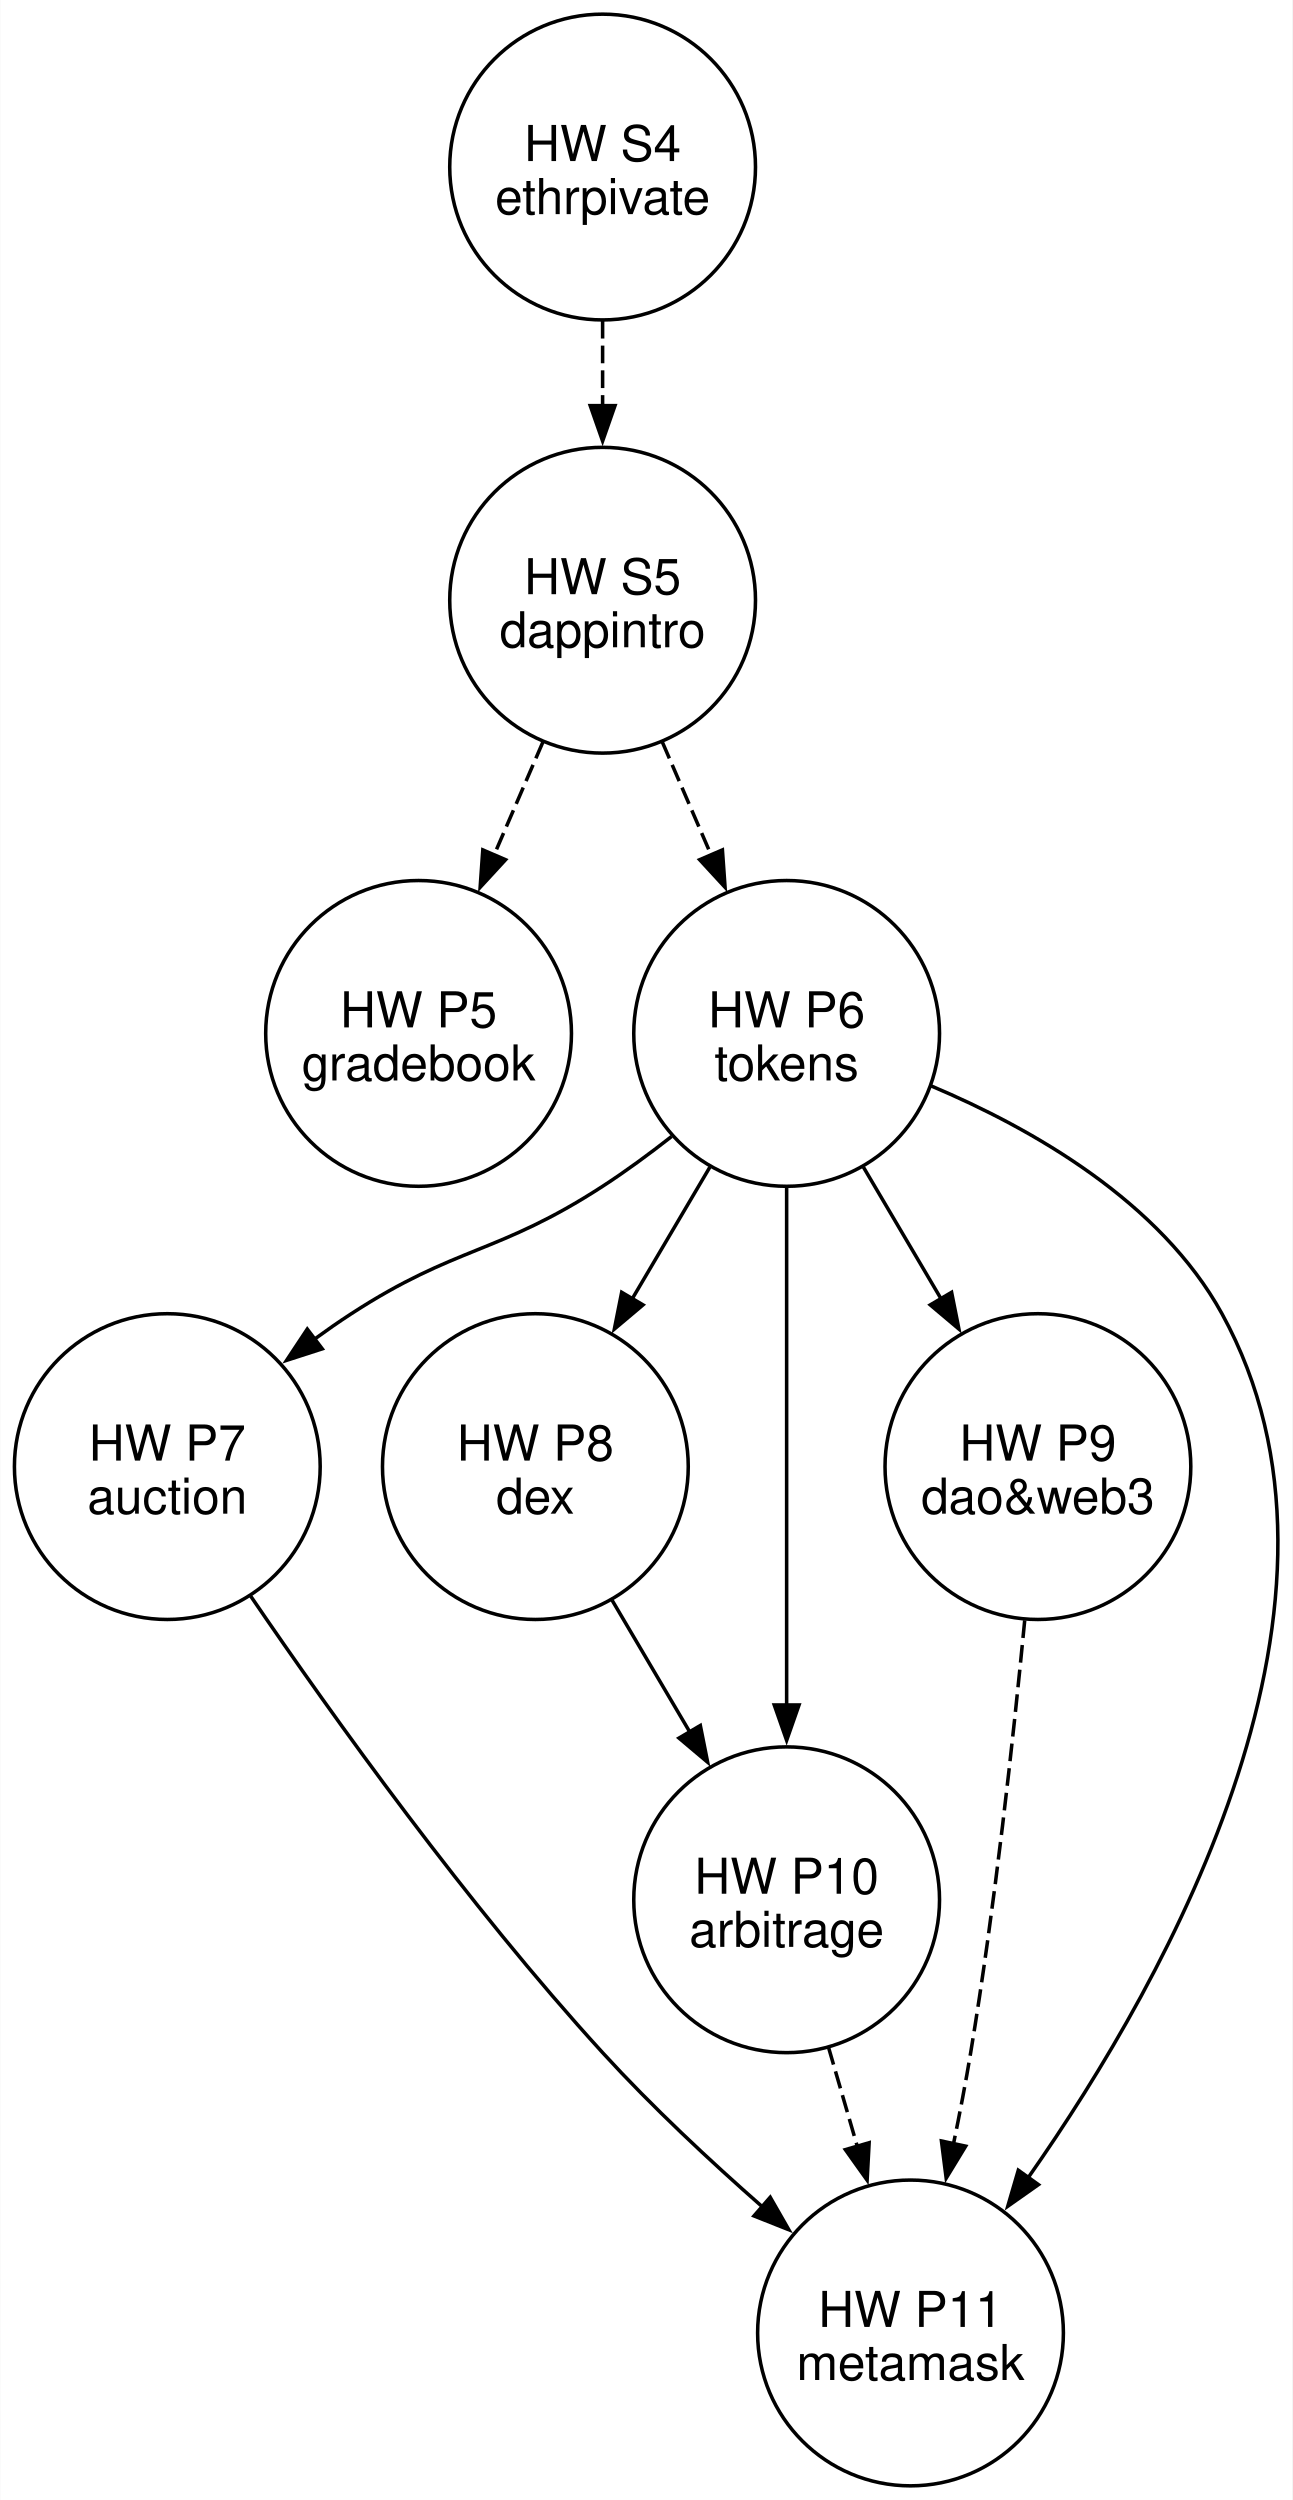
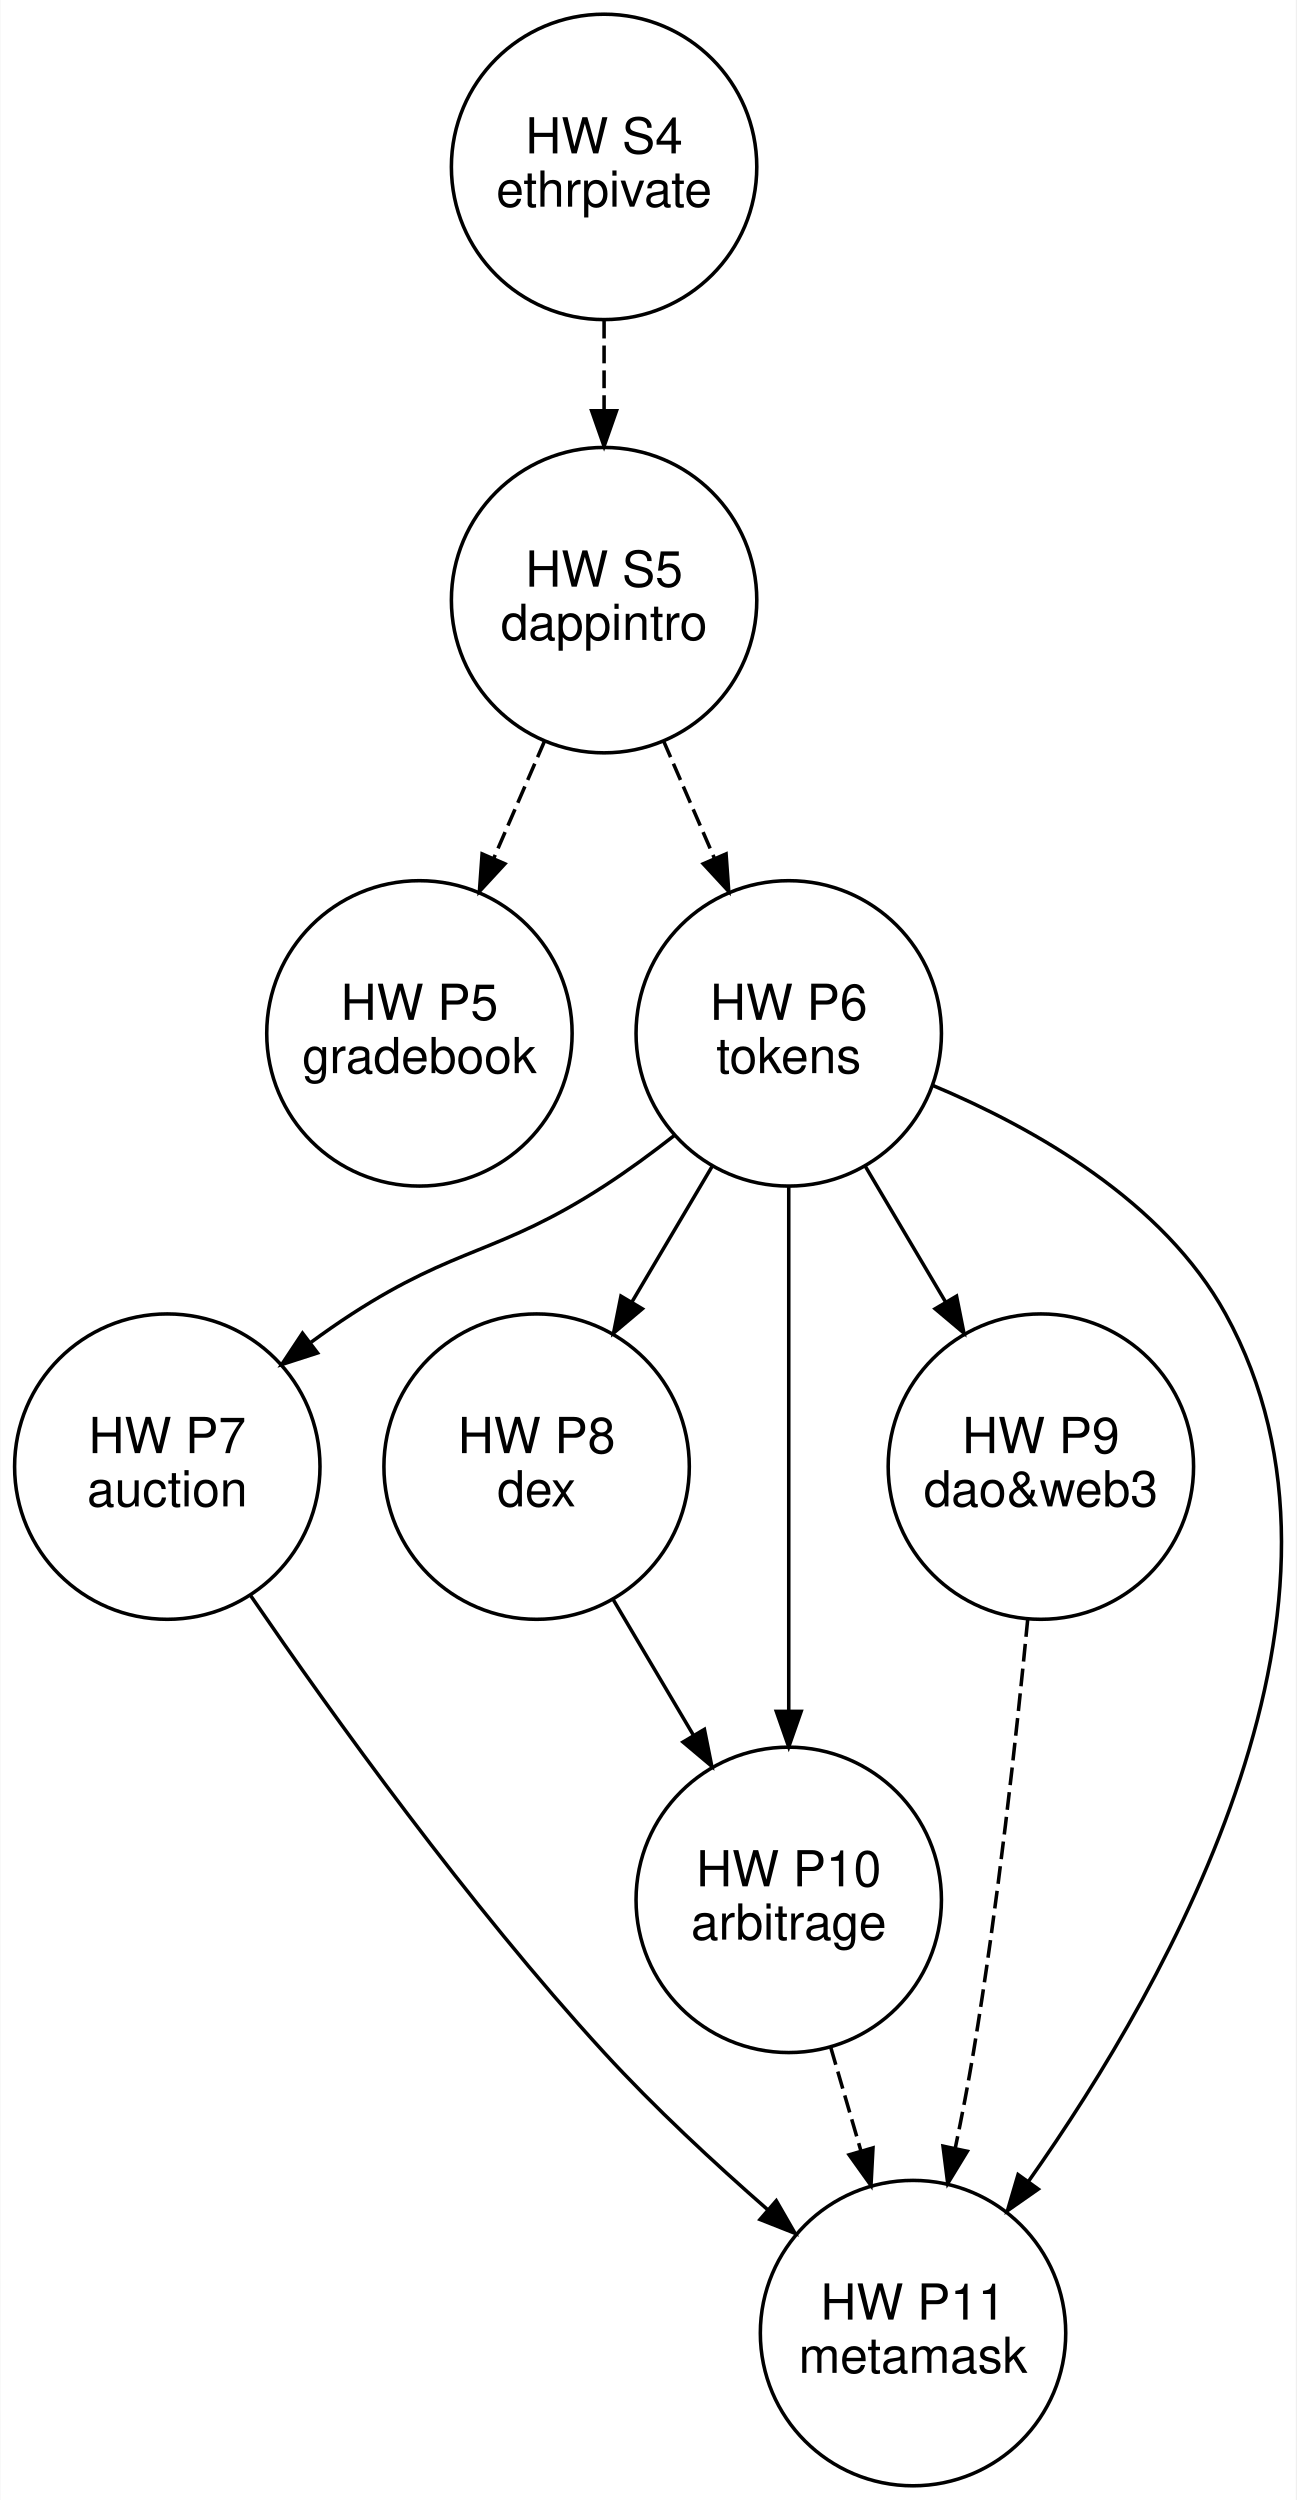
- <svg xmlns="http://www.w3.org/2000/svg" width="365pt" height="706pt" viewBox="0.00 0.00 365.06 706.40">
-   <g id="graph0" class="graph" transform="scale(1 1) rotate(0) translate(4 702.4)">
-     <polygon fill="white" stroke="none" points="-4,4 -4,-702.4 361.06,-702.4 361.06,4 -4,4" />
+ <svg xmlns="http://www.w3.org/2000/svg" width="365pt" height="704pt" viewBox="0.00 0.00 364.78 704.00">
+   <g id="graph0" class="graph" transform="scale(1 1) rotate(0) translate(4 700)">
+     <polygon fill="white" stroke="transparent" points="-4,4 -4,-700 360.78,-700 360.78,4 -4,4" />
    <g id="node1" class="node">
-       <ellipse fill="none" stroke="black" cx="166.2" cy="-655.2" rx="43.2" ry="43.2" />
-       <text text-anchor="middle" x="166.2" y="-656.9" font-family="Helvetica,sans-Serif" font-size="14.00">HW S4</text>
-       <text text-anchor="middle" x="166.2" y="-641.9" font-family="Helvetica,sans-Serif" font-size="14.00">ethrpivate</text>
+       <ellipse fill="none" stroke="black" cx="166" cy="-653" rx="43" ry="43" />
+       <text text-anchor="middle" x="166" y="-656.8" font-family="Helvetica,sans-Serif" font-size="14.00">HW S4</text>
+       <text text-anchor="middle" x="166" y="-641.8" font-family="Helvetica,sans-Serif" font-size="14.00">ethrpivate</text>
    </g>
    <g id="node2" class="node">
-       <ellipse fill="none" stroke="black" cx="166.2" cy="-532.8" rx="43.2" ry="43.2" />
-       <text text-anchor="middle" x="166.2" y="-534.5" font-family="Helvetica,sans-Serif" font-size="14.00">HW S5</text>
-       <text text-anchor="middle" x="166.2" y="-519.5" font-family="Helvetica,sans-Serif" font-size="14.00">dappintro</text>
+       <ellipse fill="none" stroke="black" cx="166" cy="-531" rx="43" ry="43" />
+       <text text-anchor="middle" x="166" y="-534.8" font-family="Helvetica,sans-Serif" font-size="14.00">HW S5</text>
+       <text text-anchor="middle" x="166" y="-519.8" font-family="Helvetica,sans-Serif" font-size="14.00">dappintro</text>
    </g>
    <g id="edge1" class="edge">
-       <path fill="none" stroke="black" stroke-dasharray="5,2" d="M166.2,-611.75C166.2,-603.93 166.2,-595.67 166.2,-587.56" />
-       <polygon fill="black" stroke="black" points="169.7,-587.78 166.2,-577.78 162.7,-587.78 169.7,-587.78" />
+       <path fill="none" stroke="black" stroke-dasharray="5,2" d="M166,-609.69C166,-601.54 166,-592.9 166,-584.47" />
+       <polygon fill="black" stroke="black" points="169.5,-584.33 166,-574.33 162.5,-584.33 169.5,-584.33" />
    </g>
    <g id="node3" class="node">
-       <ellipse fill="none" stroke="black" cx="114.2" cy="-410.4" rx="43.2" ry="43.2" />
-       <text text-anchor="middle" x="114.2" y="-412.1" font-family="Helvetica,sans-Serif" font-size="14.00">HW P5</text>
-       <text text-anchor="middle" x="114.2" y="-397.1" font-family="Helvetica,sans-Serif" font-size="14.00">gradebook</text>
+       <ellipse fill="none" stroke="black" cx="114" cy="-409" rx="43" ry="43" />
+       <text text-anchor="middle" x="114" y="-412.8" font-family="Helvetica,sans-Serif" font-size="14.00">HW P5</text>
+       <text text-anchor="middle" x="114" y="-397.8" font-family="Helvetica,sans-Serif" font-size="14.00">gradebook</text>
    </g>
    <g id="edge2" class="edge">
-       <path fill="none" stroke="black" stroke-dasharray="5,2" d="M149.32,-492.71C144.91,-482.51 140.11,-471.39 135.51,-460.74" />
-       <polygon fill="black" stroke="black" points="138.78,-459.48 131.6,-451.68 132.35,-462.25 138.78,-459.48" />
+       <path fill="none" stroke="black" stroke-dasharray="5,2" d="M149.26,-491.37C144.71,-480.88 139.73,-469.38 134.98,-458.42" />
+       <polygon fill="black" stroke="black" points="138.07,-456.75 130.89,-448.97 131.65,-459.54 138.07,-456.75" />
    </g>
    <g id="node4" class="node">
-       <ellipse fill="none" stroke="black" cx="218.2" cy="-410.4" rx="43.2" ry="43.2" />
-       <text text-anchor="middle" x="218.2" y="-412.1" font-family="Helvetica,sans-Serif" font-size="14.00">HW P6</text>
-       <text text-anchor="middle" x="218.2" y="-397.1" font-family="Helvetica,sans-Serif" font-size="14.00">tokens</text>
+       <ellipse fill="none" stroke="black" cx="218" cy="-409" rx="43" ry="43" />
+       <text text-anchor="middle" x="218" y="-412.8" font-family="Helvetica,sans-Serif" font-size="14.00">HW P6</text>
+       <text text-anchor="middle" x="218" y="-397.8" font-family="Helvetica,sans-Serif" font-size="14.00">tokens</text>
    </g>
    <g id="edge3" class="edge">
-       <path fill="none" stroke="black" stroke-dasharray="5,2" d="M183.08,-492.71C187.49,-482.51 192.29,-471.39 196.89,-460.74" />
-       <polygon fill="black" stroke="black" points="200.05,-462.25 200.8,-451.68 193.62,-459.48 200.05,-462.25" />
+       <path fill="none" stroke="black" stroke-dasharray="5,2" d="M182.74,-491.37C187.29,-480.88 192.27,-469.38 197.02,-458.42" />
+       <polygon fill="black" stroke="black" points="200.35,-459.54 201.11,-448.97 193.93,-456.75 200.35,-459.54" />
    </g>
    <g id="node5" class="node">
-       <ellipse fill="none" stroke="black" cx="43.2" cy="-288" rx="43.2" ry="43.2" />
-       <text text-anchor="middle" x="43.2" y="-289.7" font-family="Helvetica,sans-Serif" font-size="14.00">HW P7</text>
-       <text text-anchor="middle" x="43.2" y="-274.7" font-family="Helvetica,sans-Serif" font-size="14.00">auction</text>
+       <ellipse fill="none" stroke="black" cx="43" cy="-287" rx="43" ry="43" />
+       <text text-anchor="middle" x="43" y="-290.8" font-family="Helvetica,sans-Serif" font-size="14.00">HW P7</text>
+       <text text-anchor="middle" x="43" y="-275.8" font-family="Helvetica,sans-Serif" font-size="14.00">auction</text>
    </g>
    <g id="edge4" class="edge">
-       <path fill="none" stroke="black" d="M185.71,-381.29C179.41,-376.35 172.74,-371.44 166.2,-367.2 136.52,-347.94 124.88,-350.46 95.2,-331.2 91.73,-328.95 88.22,-326.51 84.74,-323.97" />
-       <polygon fill="black" stroke="black" points="86.98,-321.28 76.9,-318.02 82.75,-326.85 86.98,-321.28" />
+       <path fill="none" stroke="black" d="M185.78,-380.25C179.4,-375.26 172.63,-370.29 166,-366 136.3,-346.78 124.7,-349.22 95,-330 91.17,-327.52 87.29,-324.81 83.47,-322.01" />
+       <polygon fill="black" stroke="black" points="85.3,-319.01 75.22,-315.75 81.07,-324.58 85.3,-319.01" />
    </g>
    <g id="node6" class="node">
-       <ellipse fill="none" stroke="black" cx="147.2" cy="-288" rx="43.2" ry="43.2" />
-       <text text-anchor="middle" x="147.2" y="-289.7" font-family="Helvetica,sans-Serif" font-size="14.00">HW P8</text>
-       <text text-anchor="middle" x="147.2" y="-274.7" font-family="Helvetica,sans-Serif" font-size="14.00">dex</text>
+       <ellipse fill="none" stroke="black" cx="147" cy="-287" rx="43" ry="43" />
+       <text text-anchor="middle" x="147" y="-290.8" font-family="Helvetica,sans-Serif" font-size="14.00">HW P8</text>
+       <text text-anchor="middle" x="147" y="-275.8" font-family="Helvetica,sans-Serif" font-size="14.00">dex</text>
    </g>
    <g id="edge5" class="edge">
-       <path fill="none" stroke="black" d="M196.51,-372.62C189.56,-360.84 181.77,-347.63 174.48,-335.26" />
-       <polygon fill="black" stroke="black" points="177.62,-333.69 169.52,-326.86 171.59,-337.25 177.62,-333.69" />
+       <path fill="none" stroke="black" d="M196.5,-371.67C189.34,-359.56 181.27,-345.93 173.76,-333.23" />
+       <polygon fill="black" stroke="black" points="176.77,-331.44 168.67,-324.62 170.75,-335.01 176.77,-331.44" />
    </g>
    <g id="node7" class="node">
-       <ellipse fill="none" stroke="black" cx="289.2" cy="-288" rx="43.2" ry="43.2" />
-       <text text-anchor="middle" x="289.2" y="-289.7" font-family="Helvetica,sans-Serif" font-size="14.00">HW P9</text>
-       <text text-anchor="middle" x="289.2" y="-274.7" font-family="Helvetica,sans-Serif" font-size="14.00">dao&amp;web3</text>
+       <ellipse fill="none" stroke="black" cx="289" cy="-287" rx="43" ry="43" />
+       <text text-anchor="middle" x="289" y="-290.8" font-family="Helvetica,sans-Serif" font-size="14.00">HW P9</text>
+       <text text-anchor="middle" x="289" y="-275.8" font-family="Helvetica,sans-Serif" font-size="14.00">dao&amp;web3</text>
    </g>
    <g id="edge6" class="edge">
-       <path fill="none" stroke="black" d="M239.89,-372.62C246.84,-360.84 254.63,-347.63 261.92,-335.26" />
-       <polygon fill="black" stroke="black" points="264.81,-337.25 266.88,-326.86 258.78,-333.69 264.81,-337.25" />
+       <path fill="none" stroke="black" d="M239.5,-371.67C246.66,-359.56 254.73,-345.93 262.24,-333.23" />
+       <polygon fill="black" stroke="black" points="265.25,-335.01 267.33,-324.62 259.23,-331.44 265.25,-335.01" />
    </g>
    <g id="node8" class="node">
-       <ellipse fill="none" stroke="black" cx="218.2" cy="-165.6" rx="43.2" ry="43.2" />
-       <text text-anchor="middle" x="218.2" y="-167.3" font-family="Helvetica,sans-Serif" font-size="14.00">HW P10</text>
-       <text text-anchor="middle" x="218.2" y="-152.3" font-family="Helvetica,sans-Serif" font-size="14.00">arbitrage</text>
+       <ellipse fill="none" stroke="black" cx="218" cy="-165" rx="43" ry="43" />
+       <text text-anchor="middle" x="218" y="-168.8" font-family="Helvetica,sans-Serif" font-size="14.00">HW P10</text>
+       <text text-anchor="middle" x="218" y="-153.8" font-family="Helvetica,sans-Serif" font-size="14.00">arbitrage</text>
    </g>
    <g id="edge10" class="edge">
-       <path fill="none" stroke="black" d="M218.2,-366.83C218.2,-326.13 218.2,-264.6 218.2,-220.5" />
-       <polygon fill="black" stroke="black" points="221.7,-220.64 218.2,-210.64 214.7,-220.64 221.7,-220.64" />
+       <path fill="none" stroke="black" d="M218,-365.85C218,-324.85 218,-262.47 218,-218.32" />
+       <polygon fill="black" stroke="black" points="221.5,-218.08 218,-208.08 214.5,-218.08 221.5,-218.08" />
    </g>
    <g id="node9" class="node">
-       <ellipse fill="none" stroke="black" cx="253.2" cy="-43.2" rx="43.2" ry="43.2" />
-       <text text-anchor="middle" x="253.2" y="-44.9" font-family="Helvetica,sans-Serif" font-size="14.00">HW P11</text>
-       <text text-anchor="middle" x="253.2" y="-29.9" font-family="Helvetica,sans-Serif" font-size="14.00">metamask</text>
+       <ellipse fill="none" stroke="black" cx="253" cy="-43" rx="43" ry="43" />
+       <text text-anchor="middle" x="253" y="-46.8" font-family="Helvetica,sans-Serif" font-size="14.00">HW P11</text>
+       <text text-anchor="middle" x="253" y="-31.8" font-family="Helvetica,sans-Serif" font-size="14.00">metamask</text>
    </g>
    <g id="edge11" class="edge">
-       <path fill="none" stroke="black" d="M259.06,-395.55C287.7,-383.46 323.84,-362.81 341.2,-331.2 385.4,-250.72 327.08,-145.07 286.41,-87.02" />
-       <polygon fill="black" stroke="black" points="289.35,-85.11 280.69,-79.01 283.66,-89.18 289.35,-85.11" />
+       <path fill="none" stroke="black" d="M258.55,-394.34C287.24,-382.31 323.57,-361.68 341,-330 385.38,-249.3 326.09,-143.22 285.43,-85.61" />
+       <polygon fill="black" stroke="black" points="288.26,-83.54 279.59,-77.47 282.58,-87.63 288.26,-83.54" />
    </g>
    <g id="edge8" class="edge">
-       <path fill="none" stroke="black" d="M66.76,-251.4C90.24,-216.96 128.19,-164.02 166.2,-122.4 180.05,-107.23 196.54,-91.84 211.42,-78.77" />
-       <polygon fill="black" stroke="black" points="213.56,-81.55 218.82,-72.36 208.97,-76.27 213.56,-81.55" />
+       <path fill="none" stroke="black" d="M66.35,-250.85C89.82,-216.55 127.89,-163.59 166,-122 180.12,-106.59 196.97,-90.95 212.06,-77.76" />
+       <polygon fill="black" stroke="black" points="214.49,-80.28 219.77,-71.1 209.91,-74.99 214.49,-80.28" />
    </g>
    <g id="edge7" class="edge">
-       <path fill="none" stroke="black" d="M168.89,-250.22C175.84,-238.44 183.63,-225.23 190.92,-212.86" />
-       <polygon fill="black" stroke="black" points="193.81,-214.85 195.88,-204.46 187.78,-211.29 193.81,-214.85" />
+       <path fill="none" stroke="black" d="M168.5,-249.67C175.66,-237.56 183.73,-223.93 191.24,-211.23" />
+       <polygon fill="black" stroke="black" points="194.25,-213.01 196.33,-202.62 188.23,-209.44 194.25,-213.01" />
    </g>
    <g id="edge9" class="edge">
-       <path fill="none" stroke="black" stroke-dasharray="5,2" d="M285.47,-244.55C282.25,-211.22 277.05,-163.69 270.2,-122.4 268.81,-114.01 267.11,-105.17 265.33,-96.56" />
-       <polygon fill="black" stroke="black" points="268.79,-95.98 263.28,-86.93 261.94,-97.44 268.79,-95.98" />
+       <path fill="none" stroke="black" stroke-dasharray="5,2" d="M285.3,-244.05C282.09,-210.82 276.87,-163.28 270,-122 268.54,-113.26 266.76,-104.02 264.89,-95.07" />
+       <polygon fill="black" stroke="black" points="268.28,-94.19 262.77,-85.14 261.44,-95.65 268.28,-94.19" />
    </g>
    <g id="edge12" class="edge">
-       <path fill="none" stroke="black" stroke-dasharray="5,2" d="M230.05,-123.84C232.67,-114.82 235.48,-105.14 238.21,-95.75" />
-       <polygon fill="black" stroke="black" points="241.51,-96.95 240.94,-86.37 234.79,-95 241.51,-96.95" />
+       <path fill="none" stroke="black" stroke-dasharray="5,2" d="M229.85,-123.37C232.56,-114.09 235.47,-104.11 238.28,-94.47" />
+       <polygon fill="black" stroke="black" points="241.72,-95.16 241.16,-84.58 235,-93.2 241.72,-95.16" />
    </g>
  </g>
</svg>
